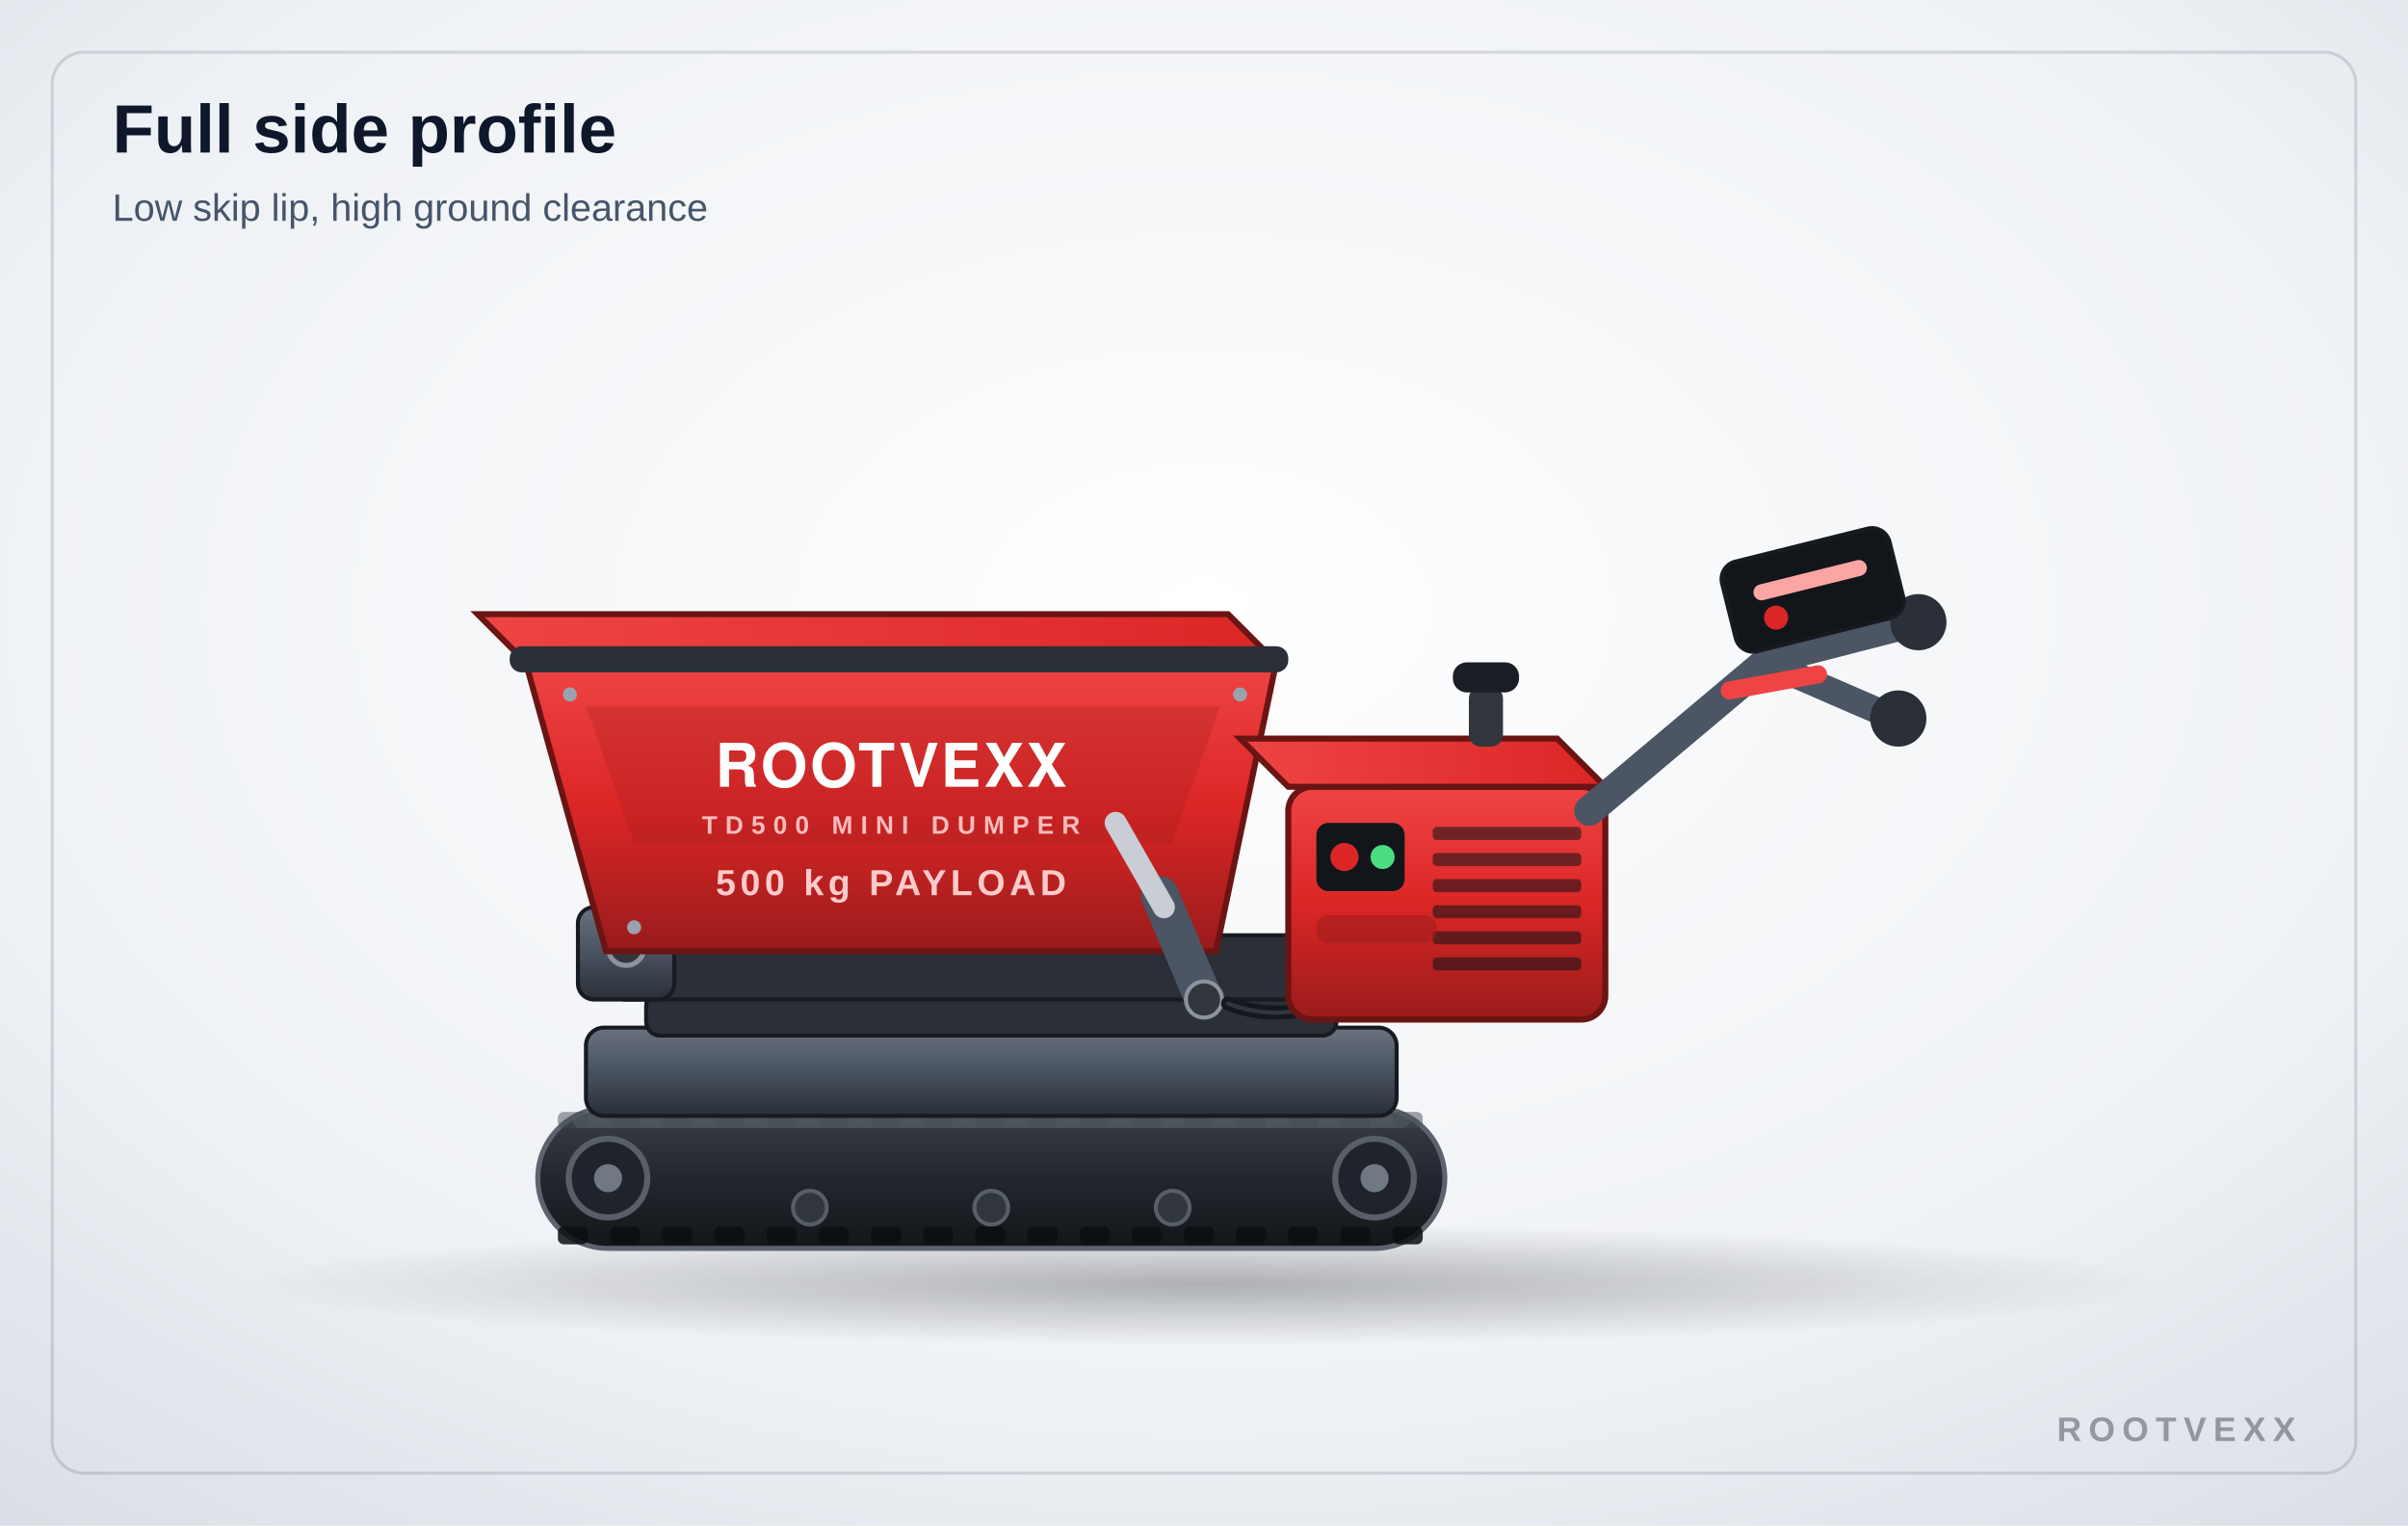
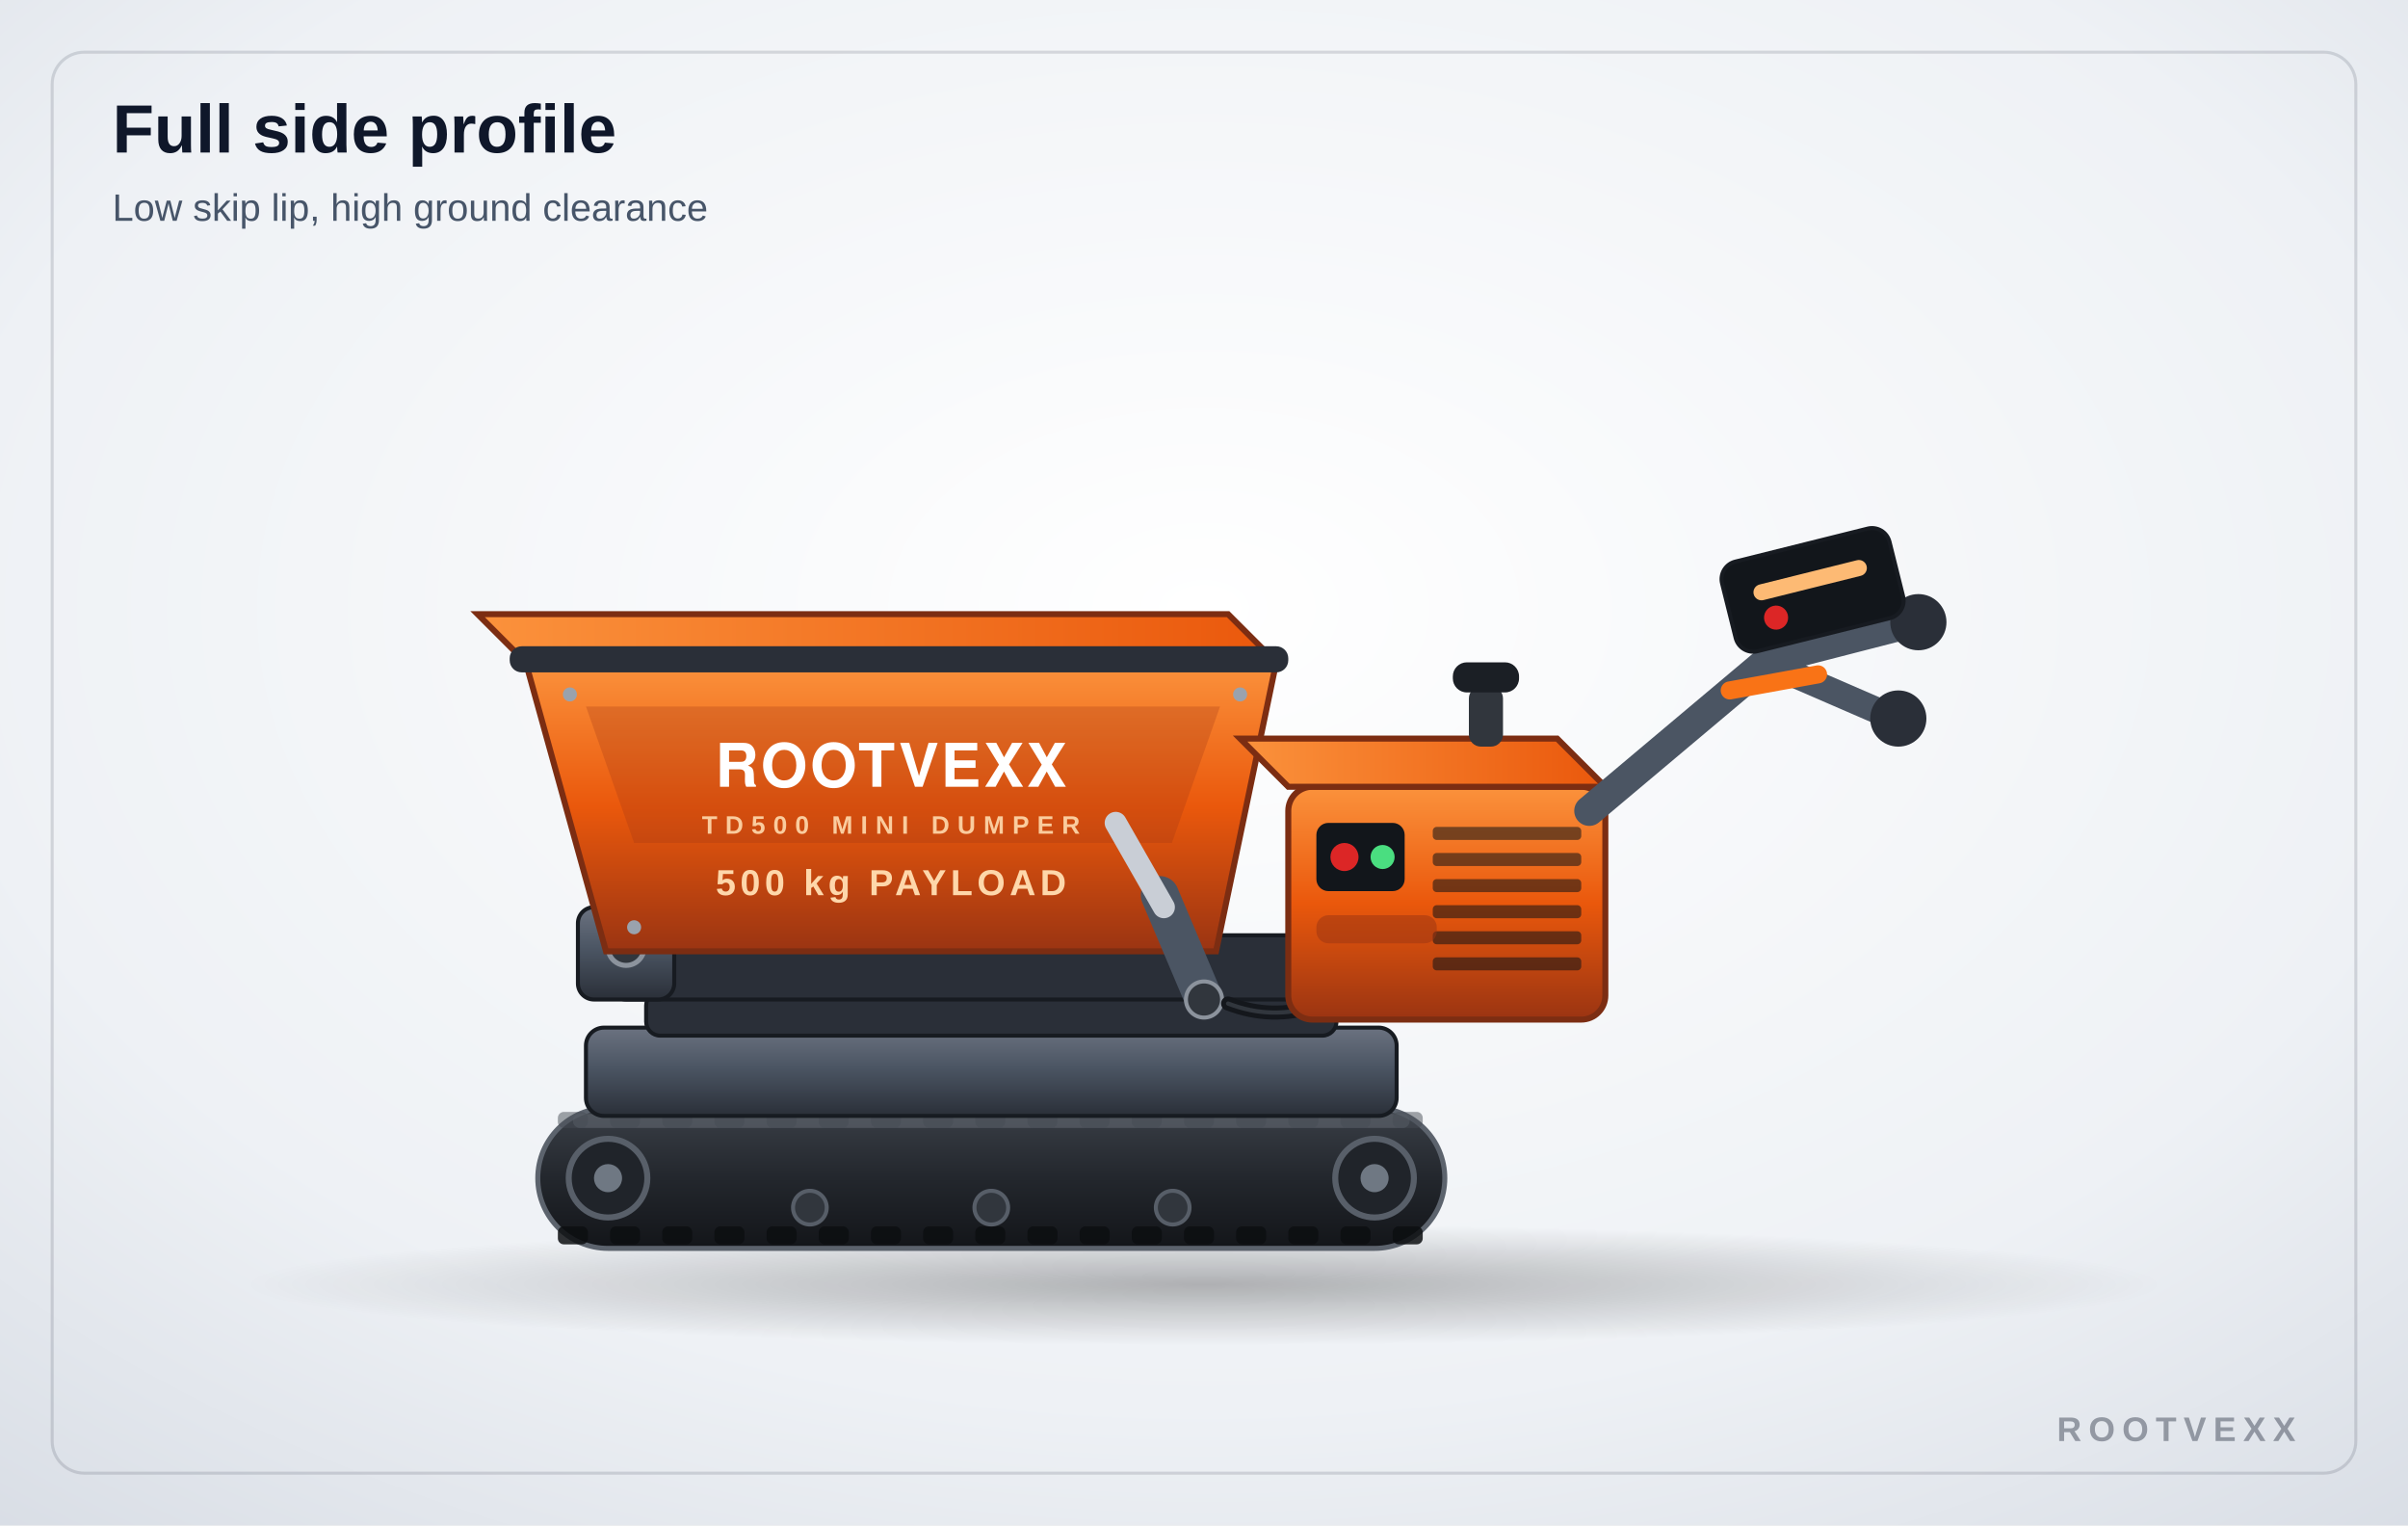
<svg xmlns="http://www.w3.org/2000/svg" viewBox="0 0 1200 760" width="1200" height="760" role="img">
  <defs>
    <linearGradient id="steel" x1="0" y1="0" x2="0" y2="1">
      <stop offset="0" stop-color="#6b7280" />
      <stop offset=".45" stop-color="#4b5563" />
      <stop offset="1" stop-color="#2a2f38" />
    </linearGradient>
    <linearGradient id="steelLite" x1="0" y1="0" x2="0" y2="1">
      <stop offset="0" stop-color="#aeb6c2" />
      <stop offset="1" stop-color="#6b7280" />
    </linearGradient>
    <linearGradient id="dark" x1="0" y1="0" x2="0" y2="1">
      <stop offset="0" stop-color="#31363f" />
      <stop offset="1" stop-color="#15181d" />
    </linearGradient>
    <linearGradient id="rubber" x1="0" y1="0" x2="0" y2="1">
      <stop offset="0" stop-color="#3a3f47" />
      <stop offset=".5" stop-color="#23272d" />
      <stop offset="1" stop-color="#131519" />
    </linearGradient>
    <radialGradient id="studioD" cx=".5" cy=".42" r=".78">
      <stop offset="0" stop-color="#232a33" />
      <stop offset=".6" stop-color="#141920" />
      <stop offset="1" stop-color="#0b0e13" />
    </radialGradient>
    <radialGradient id="studioL" cx=".5" cy=".4" r=".8">
      <stop offset="0" stop-color="#ffffff" />
      <stop offset=".65" stop-color="#eef1f5" />
      <stop offset="1" stop-color="#d7dce4" />
    </radialGradient>
    <linearGradient id="skyG" x1="0" y1="0" x2="0" y2="1">
      <stop offset="0" stop-color="#9fc0d8" />
      <stop offset=".55" stop-color="#cfe0ea" />
      <stop offset="1" stop-color="#e8eef2" />
    </linearGradient>
    <radialGradient id="shadow" cx=".5" cy=".5" r=".5">
      <stop offset="0" stop-color="#000" stop-opacity=".55" />
      <stop offset="1" stop-color="#000" stop-opacity="0" />
    </radialGradient>
    <linearGradient id="glassG" x1="0" y1="0" x2="1" y2="1">
      <stop offset="0" stop-color="#dfeaf2" stop-opacity=".9" />
      <stop offset="1" stop-color="#8fa6b8" stop-opacity=".75" />
    </linearGradient>
    <linearGradient id="paint" x1="0" y1="0" x2="0" y2="1">
-       <stop offset="0" stop-color="#ef4444" />
-       <stop offset=".5" stop-color="#dc2626" />
-       <stop offset="1" stop-color="#991b1b" />
+       <stop offset="0" stop-color="#fb923c" />
+       <stop offset=".5" stop-color="#ea580c" />
+       <stop offset="1" stop-color="#9a3412" />
    </linearGradient>
    <linearGradient id="paintTop" x1="0" y1="0" x2="1" y2="0">
-       <stop offset="0" stop-color="#ef4444" />
-       <stop offset="1" stop-color="#dc2626" />
+       <stop offset="0" stop-color="#fb923c" />
+       <stop offset="1" stop-color="#ea580c" />
    </linearGradient>
  </defs>
  <rect width="1200" height="760" fill="url(#studioL)" />
  <ellipse cx="600.0" cy="640" rx="480.0" ry="30" fill="url(#shadow)" opacity=".5" />
  <rect x="268" y="552" width="452" height="70" rx="35.0" fill="url(#rubber)" stroke="#5c636d" stroke-width="2.5" />
  <rect x="285.5" y="555" width="417.0" height="7" rx="3.5" fill="#6e767f" opacity=".45" />
  <rect x="278" y="611" width="15" height="9" rx="3" fill="#0c0e11" opacity=".85" />
  <rect x="278" y="554" width="15" height="8" rx="3" fill="#454b54" opacity=".5" />
  <rect x="304" y="611" width="15" height="9" rx="3" fill="#0c0e11" opacity=".85" />
  <rect x="304" y="554" width="15" height="8" rx="3" fill="#454b54" opacity=".5" />
  <rect x="330" y="611" width="15" height="9" rx="3" fill="#0c0e11" opacity=".85" />
  <rect x="330" y="554" width="15" height="8" rx="3" fill="#454b54" opacity=".5" />
  <rect x="356" y="611" width="15" height="9" rx="3" fill="#0c0e11" opacity=".85" />
  <rect x="356" y="554" width="15" height="8" rx="3" fill="#454b54" opacity=".5" />
  <rect x="382" y="611" width="15" height="9" rx="3" fill="#0c0e11" opacity=".85" />
  <rect x="382" y="554" width="15" height="8" rx="3" fill="#454b54" opacity=".5" />
  <rect x="408" y="611" width="15" height="9" rx="3" fill="#0c0e11" opacity=".85" />
  <rect x="408" y="554" width="15" height="8" rx="3" fill="#454b54" opacity=".5" />
  <rect x="434" y="611" width="15" height="9" rx="3" fill="#0c0e11" opacity=".85" />
  <rect x="434" y="554" width="15" height="8" rx="3" fill="#454b54" opacity=".5" />
  <rect x="460" y="611" width="15" height="9" rx="3" fill="#0c0e11" opacity=".85" />
  <rect x="460" y="554" width="15" height="8" rx="3" fill="#454b54" opacity=".5" />
  <rect x="486" y="611" width="15" height="9" rx="3" fill="#0c0e11" opacity=".85" />
  <rect x="486" y="554" width="15" height="8" rx="3" fill="#454b54" opacity=".5" />
  <rect x="512" y="611" width="15" height="9" rx="3" fill="#0c0e11" opacity=".85" />
  <rect x="512" y="554" width="15" height="8" rx="3" fill="#454b54" opacity=".5" />
  <rect x="538" y="611" width="15" height="9" rx="3" fill="#0c0e11" opacity=".85" />
  <rect x="538" y="554" width="15" height="8" rx="3" fill="#454b54" opacity=".5" />
  <rect x="564" y="611" width="15" height="9" rx="3" fill="#0c0e11" opacity=".85" />
  <rect x="564" y="554" width="15" height="8" rx="3" fill="#454b54" opacity=".5" />
  <rect x="590" y="611" width="15" height="9" rx="3" fill="#0c0e11" opacity=".85" />
  <rect x="590" y="554" width="15" height="8" rx="3" fill="#454b54" opacity=".5" />
  <rect x="616" y="611" width="15" height="9" rx="3" fill="#0c0e11" opacity=".85" />
  <rect x="616" y="554" width="15" height="8" rx="3" fill="#454b54" opacity=".5" />
  <rect x="642" y="611" width="15" height="9" rx="3" fill="#0c0e11" opacity=".85" />
  <rect x="642" y="554" width="15" height="8" rx="3" fill="#454b54" opacity=".5" />
  <rect x="668" y="611" width="15" height="9" rx="3" fill="#0c0e11" opacity=".85" />
  <rect x="668" y="554" width="15" height="8" rx="3" fill="#454b54" opacity=".5" />
  <rect x="694" y="611" width="15" height="9" rx="3" fill="#0c0e11" opacity=".85" />
  <rect x="694" y="554" width="15" height="8" rx="3" fill="#454b54" opacity=".5" />
  <circle cx="303.0" cy="587.0" r="19.6" fill="#20242a" stroke="#585f69" stroke-width="3" />
  <circle cx="685.0" cy="587.0" r="19.6" fill="#20242a" stroke="#585f69" stroke-width="3" />
  <circle cx="303.0" cy="587.0" r="7.0" fill="#6f7883" />
  <circle cx="685.0" cy="587.0" r="7.0" fill="#6f7883" />
  <circle cx="403.6" cy="601.7" r="8.4" fill="#31363d" stroke="#575e68" stroke-width="2" />
  <circle cx="494.0" cy="601.7" r="8.4" fill="#31363d" stroke="#575e68" stroke-width="2" />
  <circle cx="584.4" cy="601.7" r="8.4" fill="#31363d" stroke="#575e68" stroke-width="2" />
  <rect x="292" y="512" width="404" height="44" rx="9" fill="url(#steel)" stroke="#171b21" stroke-width="2" />
  <rect x="322" y="494" width="344" height="22" rx="7" fill="#2a2f38" stroke="#171b21" stroke-width="2" />
  <rect x="304" y="466" width="352" height="32" rx="8" fill="#2a2f38" stroke="#171b21" stroke-width="2" />
  <rect x="288" y="452" width="48" height="46" rx="8" fill="url(#steel)" stroke="#171b21" stroke-width="2" />
  <circle cx="312" cy="472" r="9" fill="#31363d" stroke="#8c939d" stroke-width="2.5" />
  <g transform="rotate(0 312 472)">
-     <path d="M262 330 L636 330 L606 474 L302 474 Z" fill="url(#paint)" stroke="#6b1414" stroke-width="3" />
-     <path d="M262 330 L636 330 L612 306 L238 306 Z" fill="url(#paintTop)" stroke="#6b1414" stroke-width="3" />
-     <path d="M292 352 L608 352 L584 420 L316 420 Z" fill="#991b1b" opacity=".26" />
+     <path d="M262 330 L636 330 L606 474 L302 474 Z" fill="url(#paint)" stroke="#7c2d12" stroke-width="3" />
+     <path d="M262 330 L636 330 L612 306 L238 306 Z" fill="url(#paintTop)" stroke="#7c2d12" stroke-width="3" />
+     <path d="M292 352 L608 352 L584 420 L316 420 Z" fill="#9a3412" opacity=".26" />
    <rect x="254" y="322" width="388" height="13" rx="6" fill="#2a2f38" />
    <circle cx="284" cy="346" r="3.5" fill="#9aa2ad" />
    <circle cx="618" cy="346" r="3.5" fill="#9aa2ad" />
    <circle cx="316" cy="462" r="3.5" fill="#9aa2ad" />
    <circle cx="590" cy="462" r="3.5" fill="#9aa2ad" />
    <text x="444" y="392" text-anchor="middle" font-family="Arial Black,Helvetica,sans-serif" font-weight="800" font-size="30" letter-spacing="1.3" fill="#ffffff">ROOTVEXX</text>
-     <text x="444" y="415.4" text-anchor="middle" font-family="Arial,Helvetica,sans-serif" font-weight="700" font-size="12.6" letter-spacing="3.9" fill="#fecaca" opacity=".92">TD500 MINI DUMPER</text>
-     <text x="444" y="446" text-anchor="middle" font-family="Arial,Helvetica,sans-serif" font-weight="800" font-size="18" letter-spacing="2.2" fill="#fecaca">500 kg PAYLOAD</text>
+     <text x="444" y="415.4" text-anchor="middle" font-family="Arial,Helvetica,sans-serif" font-weight="700" font-size="12.6" letter-spacing="3.9" fill="#fed7aa" opacity=".92">TD500 MINI DUMPER</text>
+     <text x="444" y="446" text-anchor="middle" font-family="Arial,Helvetica,sans-serif" font-weight="800" font-size="18" letter-spacing="2.2" fill="#fed7aa">500 kg PAYLOAD</text>
  </g>
  <path d="M600 498 L578 446" stroke="#4b5563" stroke-width="19" stroke-linecap="round" />
  <path d="M580 452 L556 410" stroke="#c9ced6" stroke-width="11" stroke-linecap="round" />
  <circle cx="600" cy="498" r="9" fill="#31363d" stroke="#8c939d" stroke-width="2" />
  <path d="M612 500 Q656.0 517.0 700 470" fill="none" stroke="#14171c" stroke-width="7" stroke-linecap="round" />
  <path d="M612 500 Q656.0 517.0 700 470" fill="none" stroke="#3d434b" stroke-width="2.1" stroke-linecap="round" opacity=".7" />
-   <rect x="642" y="392" width="158" height="116" rx="12" fill="url(#paint)" stroke="#6b1414" stroke-width="3" />
-   <path d="M642 392 L800 392 L776 368 L618 368 Z" fill="url(#paintTop)" stroke="#6b1414" stroke-width="3" />
+   <rect x="642" y="392" width="158" height="116" rx="12" fill="url(#paint)" stroke="#7c2d12" stroke-width="3" />
+   <path d="M642 392 L800 392 L776 368 L618 368 Z" fill="url(#paintTop)" stroke="#7c2d12" stroke-width="3" />
  <rect x="714" y="412.0" width="74" height="6.5" rx="2" fill="#0f1216" opacity=".55" />
  <rect x="714" y="425.0" width="74" height="6.5" rx="2" fill="#0f1216" opacity=".55" />
  <rect x="714" y="438.0" width="74" height="6.5" rx="2" fill="#0f1216" opacity=".55" />
  <rect x="714" y="451.0" width="74" height="6.5" rx="2" fill="#0f1216" opacity=".55" />
  <rect x="714" y="464.0" width="74" height="6.5" rx="2" fill="#0f1216" opacity=".55" />
  <rect x="714" y="477.0" width="74" height="6.5" rx="2" fill="#0f1216" opacity=".55" />
  <rect x="656" y="410" width="44" height="34" rx="6" fill="#12161b" />
  <circle cx="670" cy="427" r="7" fill="#dc2626" />
  <circle cx="689" cy="427" r="6" fill="#4ade80" />
  <rect x="732" y="342" width="17" height="30" rx="6" fill="#31363d" />
  <rect x="724" y="330" width="33" height="15" rx="7" fill="#1b1f25" />
-   <rect x="656" y="456" width="60" height="14" rx="6" fill="#991b1b" opacity=".5" />
+   <rect x="656" y="456" width="60" height="14" rx="6" fill="#9a3412" opacity=".5" />
  <path d="M792 404 L880 330" stroke="#4b5563" stroke-width="15" stroke-linecap="round" />
  <path d="M880 330 L950 312 M880 330 L940 356" stroke="#4b5563" stroke-width="13" stroke-linecap="round" />
  <circle cx="956" cy="310" r="14" fill="#2a2f38" />
  <circle cx="946" cy="358" r="14" fill="#2a2f38" />
  <rect x="856" y="282" width="86" height="46" rx="9" fill="#12161b" stroke="#171b21" stroke-width="2" transform="rotate(-14 856 282)" />
  <g transform="rotate(-14 856 282)">
-     <rect x="870" y="296" width="58" height="8" rx="4" fill="#fca5a5" />
+     <rect x="870" y="296" width="58" height="8" rx="4" fill="#fdba74" />
    <circle cx="878" cy="314" r="6" fill="#dc2626" />
  </g>
-   <path d="M862 344 L906 336" stroke="#ef4444" stroke-width="9" stroke-linecap="round" />
+   <path d="M862 344 L906 336" stroke="#f97316" stroke-width="9" stroke-linecap="round" />
  <text x="56" y="76" font-family="Arial,Helvetica,sans-serif" font-weight="800" font-size="34" fill="#0f172a">Full side profile</text>
  <text x="56" y="110" font-family="Arial,Helvetica,sans-serif" font-weight="500" font-size="19" fill="#475569">Low skip lip, high ground clearance</text>
  <rect x="26" y="26" width="1148" height="708" rx="16" fill="none" stroke="#0f172a" stroke-width="1.5" opacity=".14" />
  <text x="1144" y="718" text-anchor="end" font-family="Arial,Helvetica,sans-serif" font-weight="800" font-size="17" letter-spacing="3.5" fill="#0f172a" opacity=".38">ROOTVEXX</text>
</svg>
